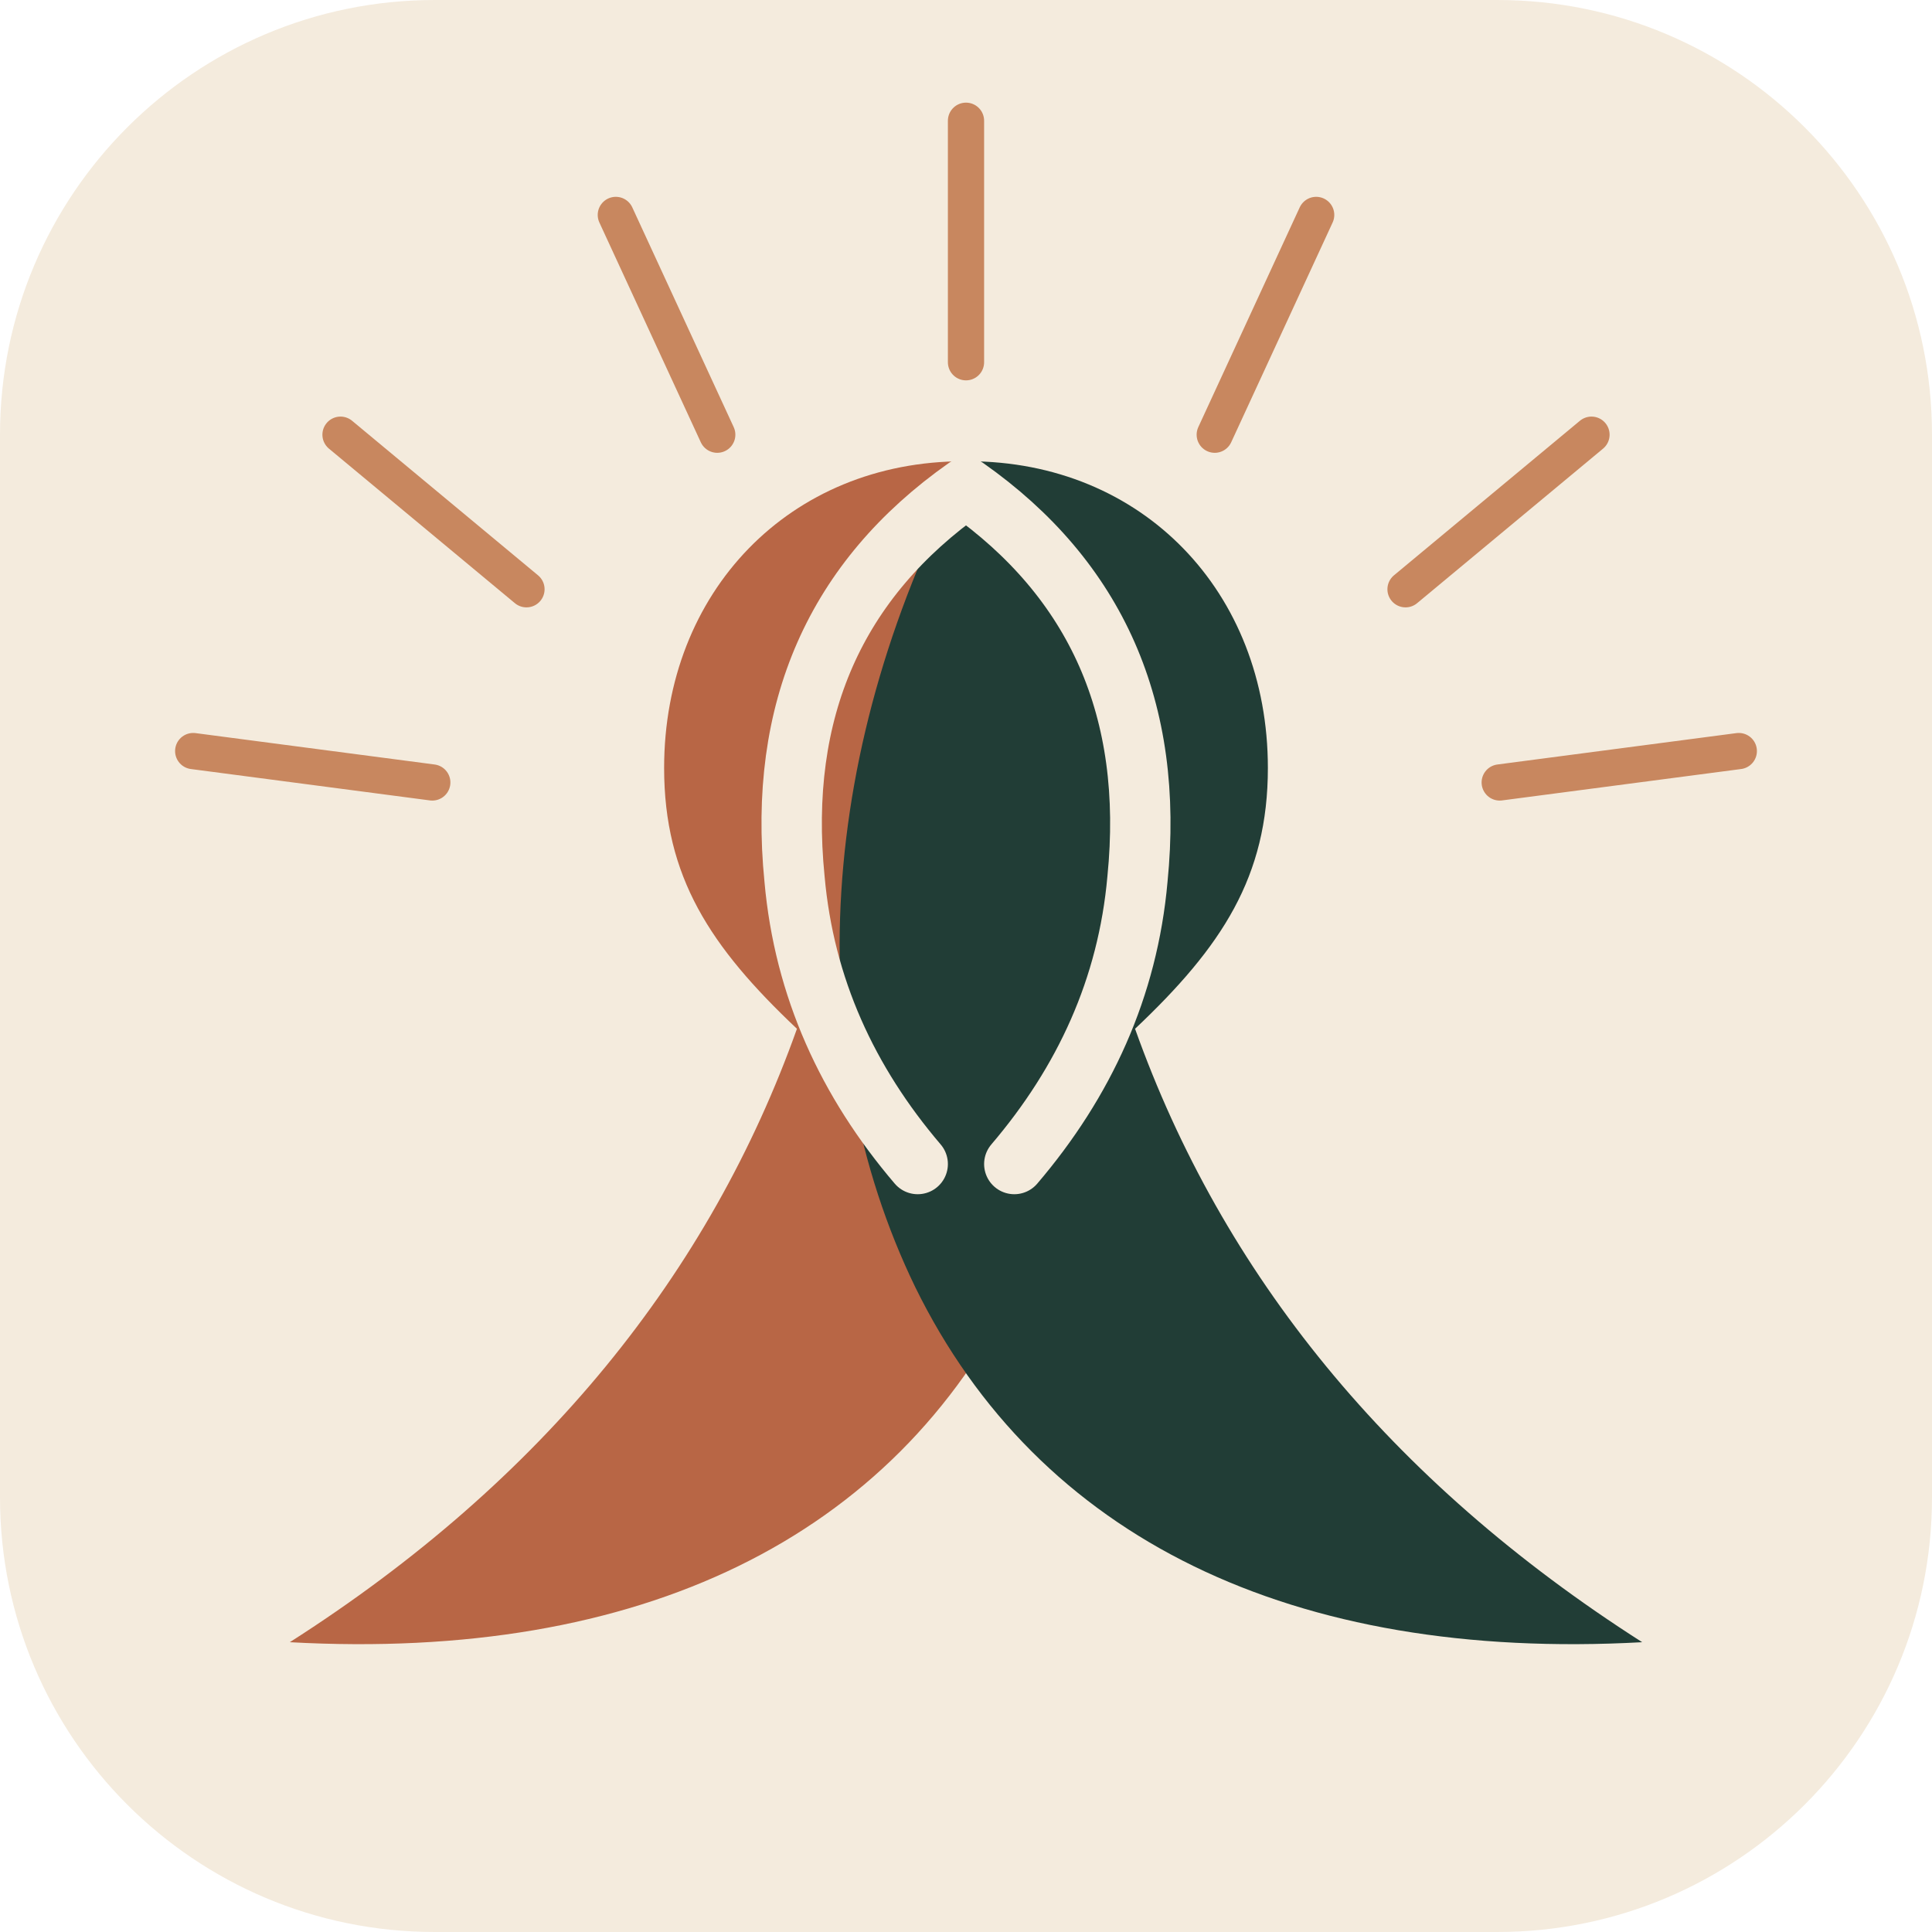
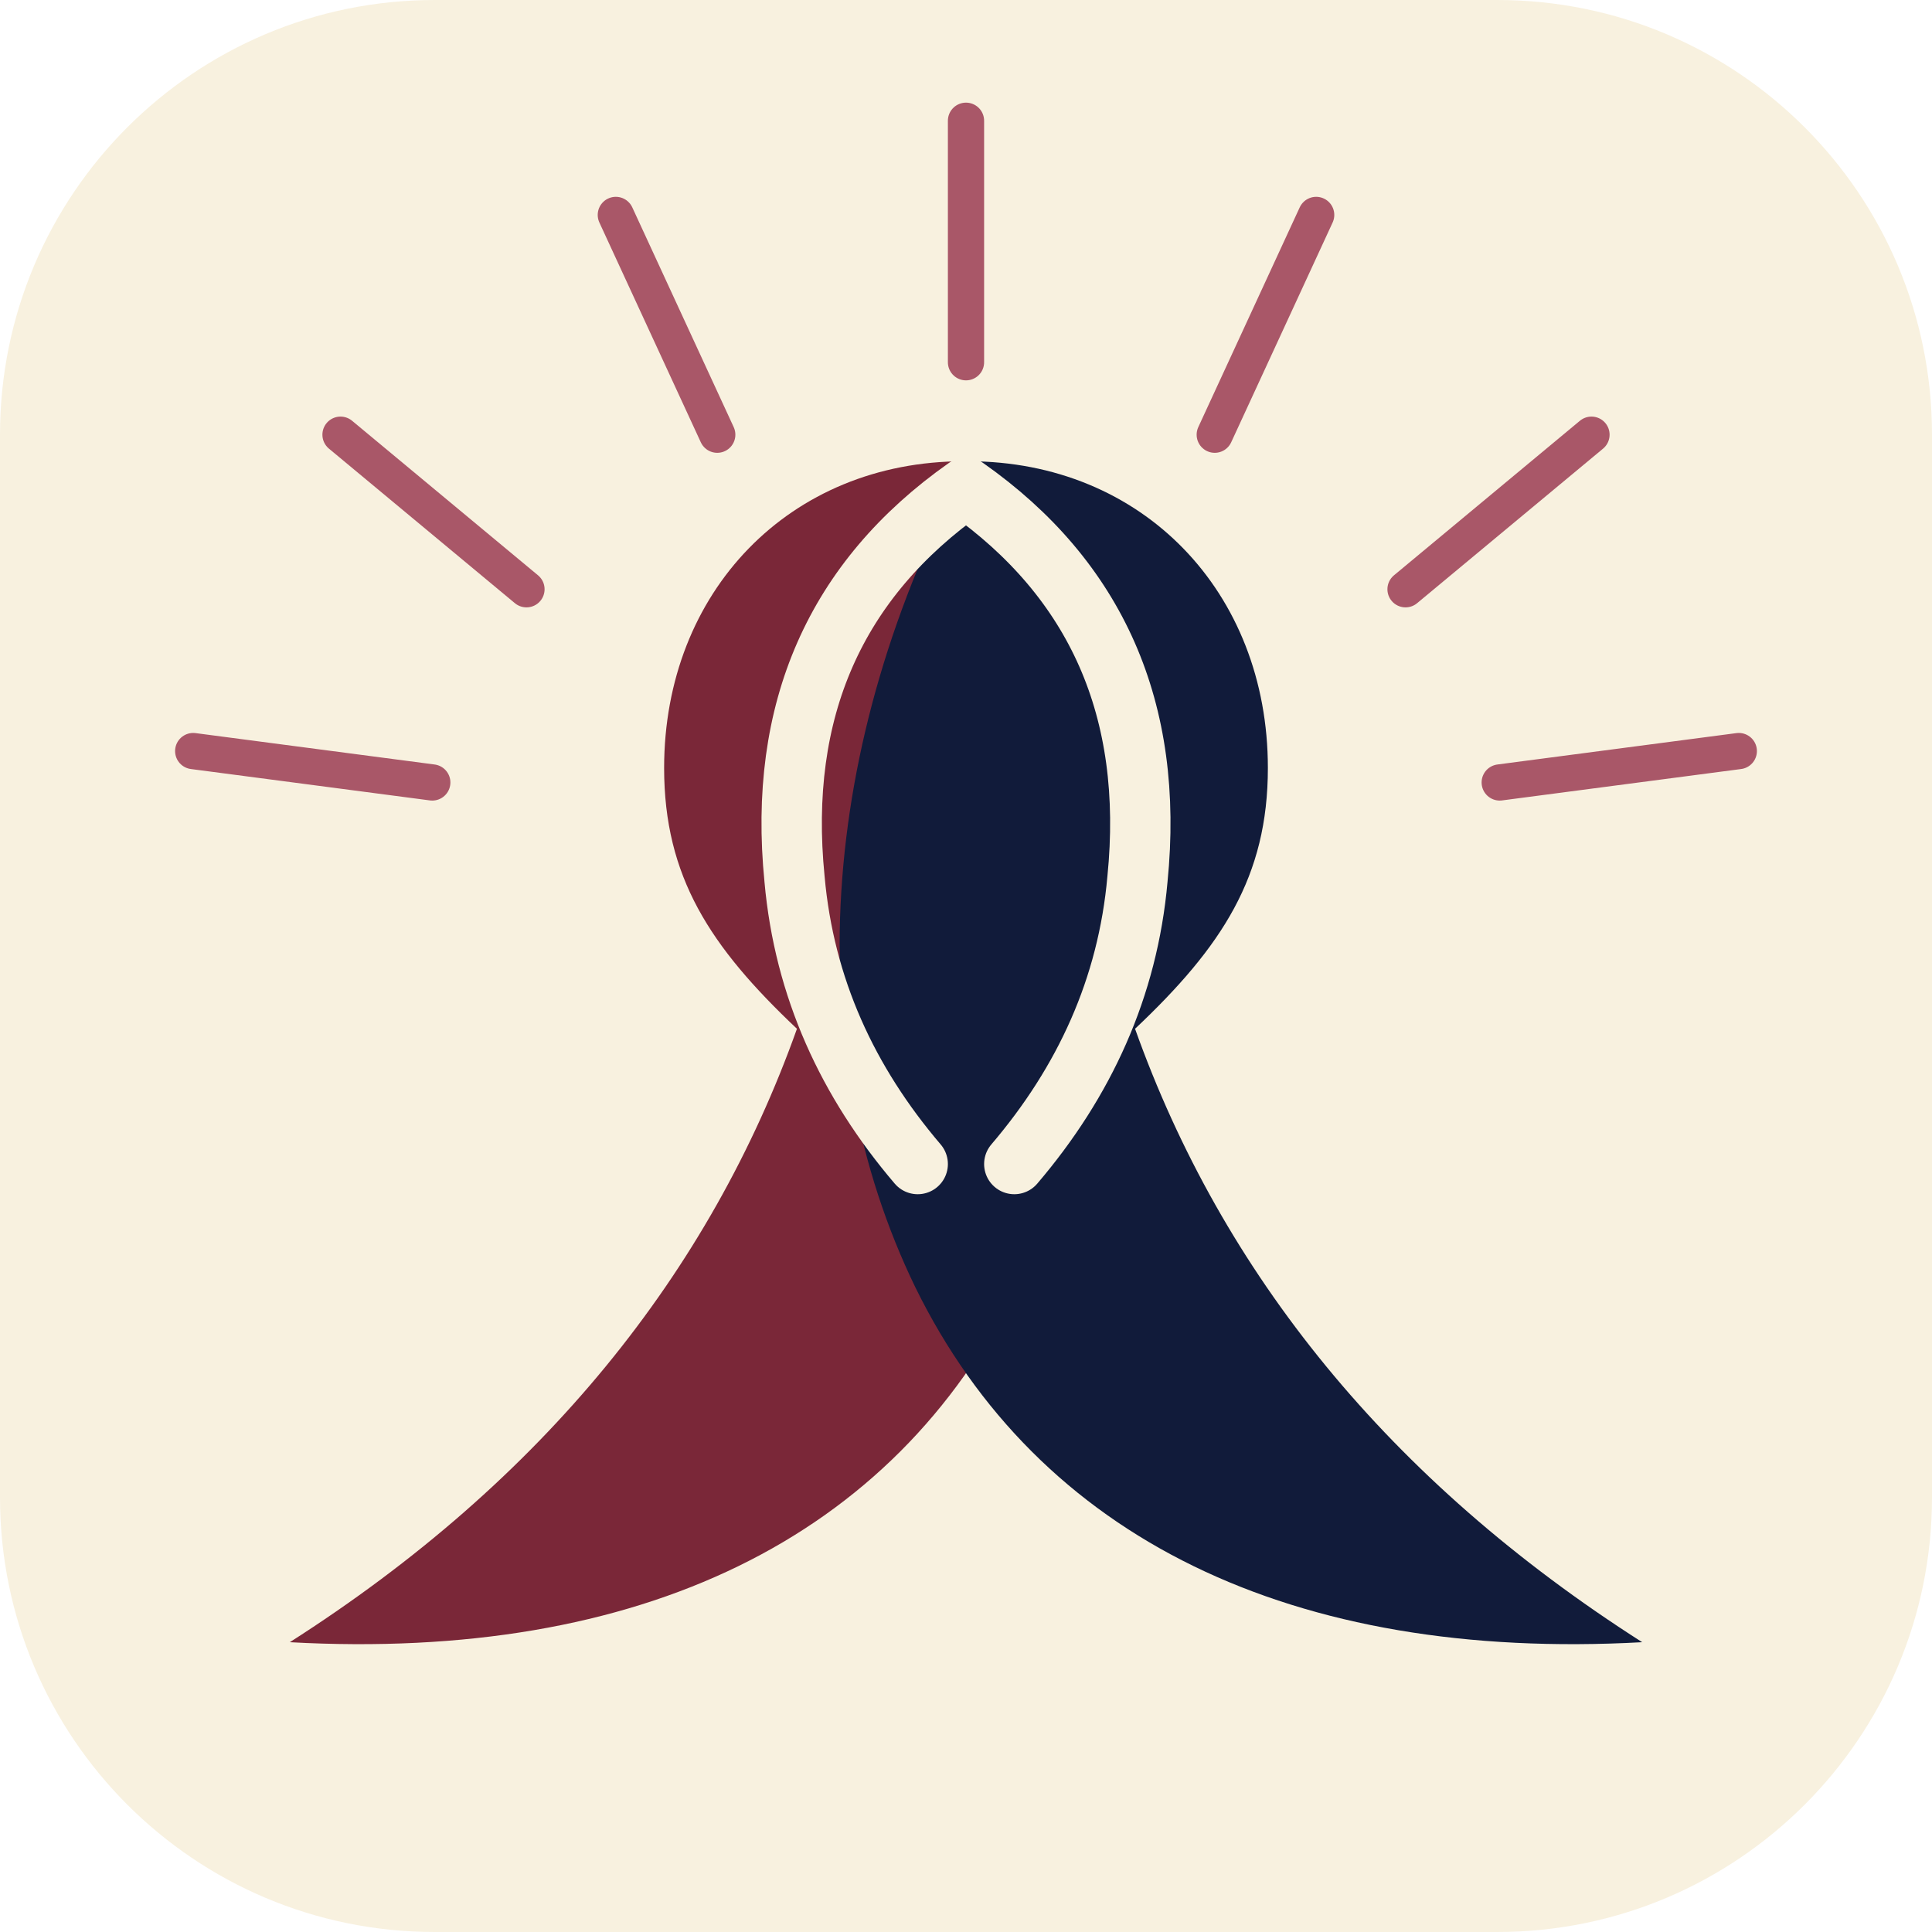
<svg xmlns="http://www.w3.org/2000/svg" viewBox="0 0 80 80" fill="none">
-   <rect width="80" height="80" rx="18" fill="#F4EBDD" />
-   <g stroke="#C8875F" stroke-linecap="round" stroke-width="1.5">
+   <rect width="80" height="80" rx="18" fill="#F8F1DF" />
+   <g stroke="#A95768" stroke-linecap="round" stroke-width="1.5">
    <path d="M40 5v10" />
    <path d="m25.5 8.9 4.2 9.1" />
    <path d="m14.1 18 7.7 6.4" />
    <path d="M8 31.1l9.9 1.3" />
    <path d="m54.5 8.9-4.2 9.1" />
    <path d="m65.9 18-7.7 6.4" />
    <path d="M72 31.1l-9.9 1.3" />
  </g>
-   <path d="M39.9 19.1c-7.2 0-12.4 5.4-12.4 12.7 0 4.5 1.9 7.4 5.5 10.8-3.6 10.1-10.5 18.7-21 25.4 14.5.8 25-4.3 30.1-14.7 4.8-9.9 4.1-22.4-2.2-34.2Z" fill="#B86645" />
-   <path d="M40.1 19.1c7.2 0 12.4 5.4 12.4 12.7 0 4.5-1.9 7.4-5.5 10.8 3.6 10.1 10.5 18.7 21 25.4-14.5.8-25-4.3-30.1-14.7-4.8-9.9-4.1-22.4 2.2-34.2Z" fill="#213D36" />
-   <path d="M40 20.2c-5.4 3.8-7.8 9.2-7.1 16.2.4 4.5 2.2 8.4 5.1 11.8M40 20.2c5.4 3.8 7.8 9.2 7.1 16.2-.4 4.5-2.2 8.4-5.1 11.8" stroke="#F4EBDD" stroke-linecap="round" stroke-width="2.5" />
+   <path d="M39.9 19.1c-7.2 0-12.4 5.4-12.4 12.7 0 4.5 1.9 7.4 5.5 10.8-3.6 10.1-10.5 18.7-21 25.4 14.5.8 25-4.3 30.1-14.7 4.8-9.9 4.1-22.4-2.2-34.2Z" fill="#7A2738" />
+   <path d="M40.1 19.1c7.2 0 12.4 5.4 12.4 12.7 0 4.5-1.9 7.4-5.5 10.8 3.6 10.1 10.5 18.7 21 25.4-14.5.8-25-4.3-30.1-14.7-4.8-9.9-4.1-22.4 2.2-34.2Z" fill="#111B3A" />
+   <path d="M40 20.2c-5.4 3.8-7.8 9.2-7.1 16.2.4 4.5 2.2 8.4 5.1 11.8M40 20.2c5.4 3.8 7.8 9.2 7.1 16.2-.4 4.5-2.2 8.4-5.1 11.8" stroke="#F8F1DF" stroke-linecap="round" stroke-width="2.5" />
</svg>
